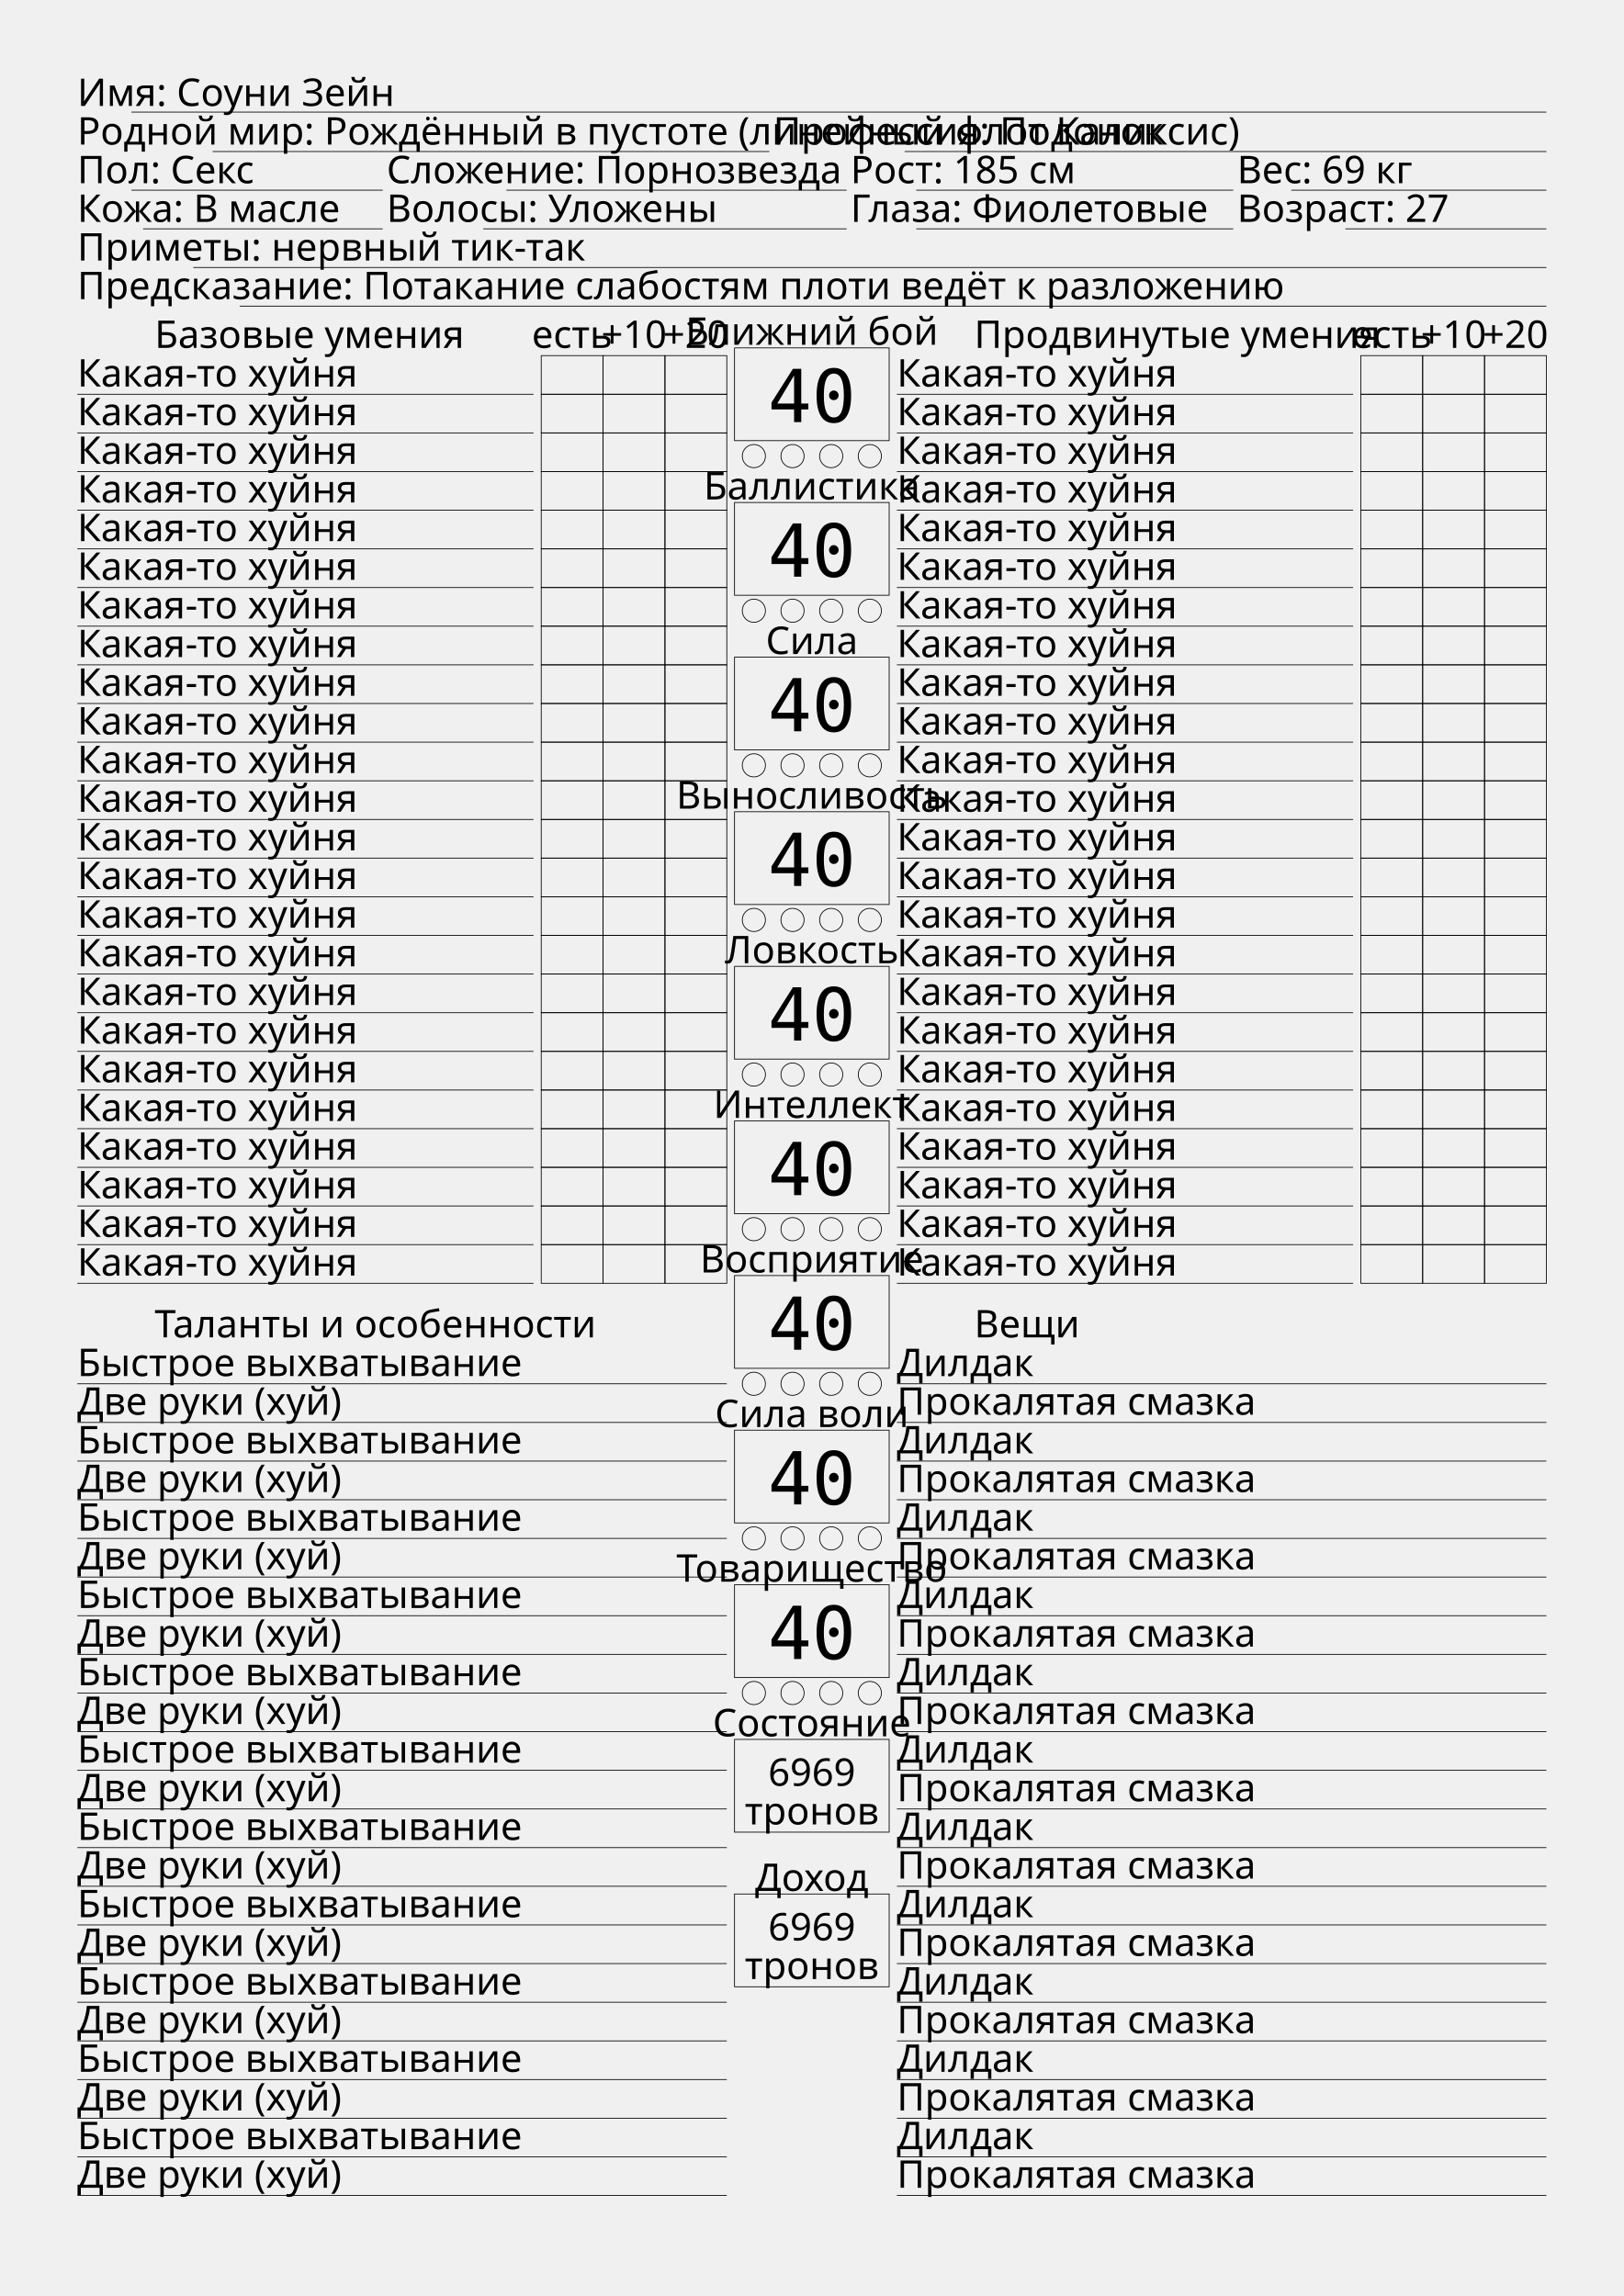
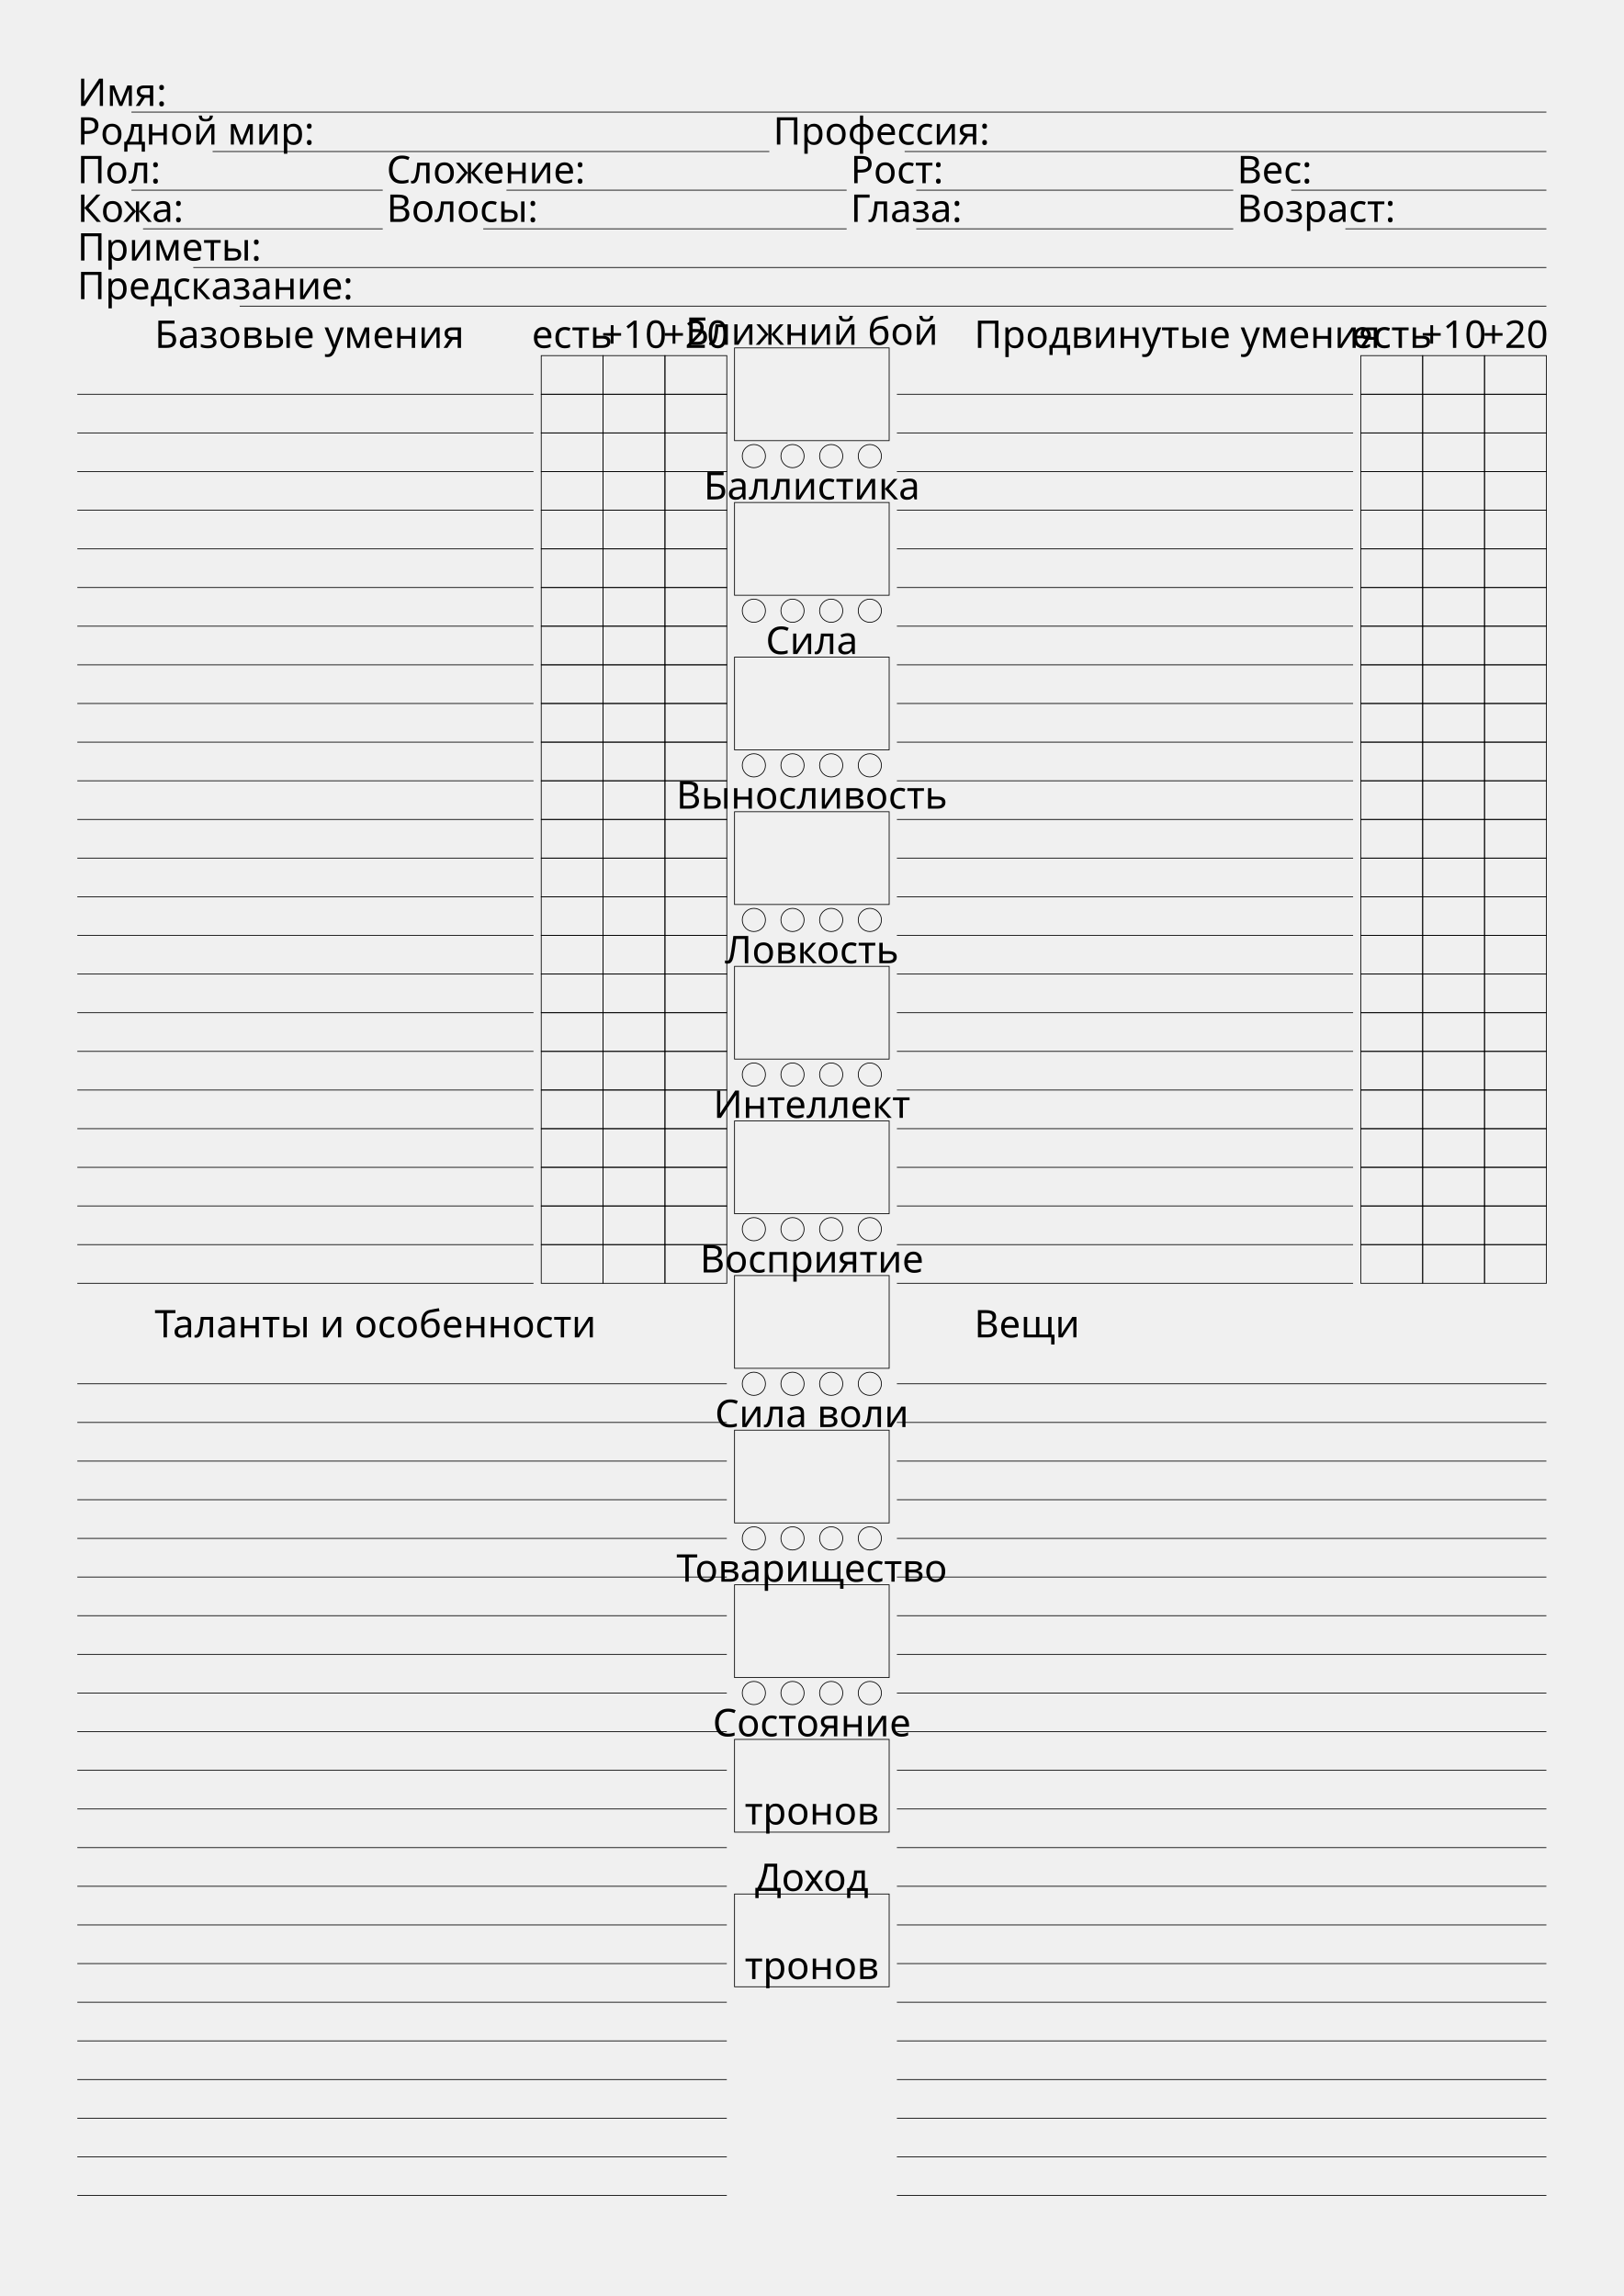
<svg xmlns="http://www.w3.org/2000/svg" width="210mm" height="297mm" viewBox="0 0 2100 2970" version="2">
  <defs>
    <style>
      text.normal {
        font-size:49.389px;
        font-family:'Sofia Sans Extra Condensed';
        writing-mode:lr-tb;
        direction:ltr;
        text-anchor:start;
        fill:#000;
        /* stroke-width:2.646; */
      }
      text.central {
        font-size:49.389px;
        font-family:'Sofia Sans Extra Condensed';
        text-anchor:middle;
        fill:#000;
        /* stroke-width:2.646; */
      }
      text.stat {
        font-size: 94.5px;
        text-anchor:middle;
        font-family: monospace;
      }
      .bleed {
          display: none;
      }
      @media only screen {
        .bleed {
          display: unset;
        }
      }
      .skill0 &gt; rect:nth-child(1) {
        fill: #000;
      }
      .skill1 &gt; rect:nth-child(1) {
        fill: #000;
      }
      .skill1 &gt; rect:nth-child(2) {
        fill: #000;
      }
      .skill2 &gt; rect:nth-child(1) {
        fill: #000;
      }
      .skill2 &gt; rect:nth-child(2) {
        fill: #000;
      }
      .skill2 &gt; rect:nth-child(3) {
        fill: #000;
      }
    </style>
    <g id="skillLine">
      <text x="0" y="50" xml:space="preserve" class="normal">Какая-то хуйня</text>
      <rect x="600" y="10" width="80" height="50" fill="none" stroke="#000" />
      <rect x="680" y="10" width="80" height="50" fill="none" stroke="#000" />
      <rect x="760" y="10" width="80" height="50" fill="none" stroke="#000" />
      <line x1="0" x2="590" y1="60" y2="60" stroke="#000" />
    </g>
  </defs>
  <rect class="bleed" x="0" y="0" width="100%" height="100%" fill="white" stroke="black" />
  <rect class="bleed" x="100" y="100" width="1900" height="2770" fill="none" stroke="#888" />
-   <text xml:space="preserve" class="normal" x="100" y="137">Имя: <tspan id="sCharName" />Соуни Зейн</text>
-   <text xml:space="preserve" class="normal" x="100" y="187">Родной мир: <tspan id="sOrigin" />Рождённый в пустоте (линейный флот Каликсис)</text>
-   <text xml:space="preserve" class="normal" x="1000" y="187">Профессия: <tspan id="sProf" />Подонок</text>
-   <text xml:space="preserve" class="normal" x="100" y="237">Пол: <tspan id="sSex" />Секс</text>
-   <text xml:space="preserve" class="normal" x="500" y="237">Сложение: <tspan id="sConst" />Порнозвезда</text>
-   <text xml:space="preserve" class="normal" x="1100" y="237">Рост: <tspan id="sHeight" />185 см</text>
-   <text xml:space="preserve" class="normal" x="1600" y="237">Вес: <tspan id="sWeight" />69 кг</text>
-   <text xml:space="preserve" class="normal" x="100" y="287">Кожа: <tspan id="sSex" />В масле</text>
-   <text xml:space="preserve" class="normal" x="500" y="287">Волосы: <tspan id="sConst" />Уложены</text>
-   <text xml:space="preserve" class="normal" x="1100" y="287">Глаза: <tspan id="sHeight" />Фиолетовые</text>
-   <text xml:space="preserve" class="normal" x="1600" y="287">Возраст: <tspan id="sWeight" />27</text>
-   <text xml:space="preserve" class="normal" x="100" y="337">Приметы: <tspan id="sMarks" />нервный тик-так</text>
-   <text xml:space="preserve" class="normal" x="100" y="387">Предсказание: <tspan id="sDivination" />Потакание слабостям плоти ведёт к разложению</text>
+   <text xml:space="preserve" class="normal" x="100" y="137">Имя: <tspan id="sCharName" />
+   </text>
+   <text xml:space="preserve" class="normal" x="100" y="187">Родной мир: <tspan id="sOrigin" />
+   </text>
+   <text xml:space="preserve" class="normal" x="1000" y="187">Профессия: <tspan id="sProf" />
+   </text>
+   <text xml:space="preserve" class="normal" x="100" y="237">Пол: <tspan id="sSex" />
+   </text>
+   <text xml:space="preserve" class="normal" x="500" y="237">Сложение: <tspan id="sConst" />
+   </text>
+   <text xml:space="preserve" class="normal" x="1100" y="237">Рост: <tspan id="sHeight" />
+   </text>
+   <text xml:space="preserve" class="normal" x="1600" y="237">Вес: <tspan id="sWeight" />
+   </text>
+   <text xml:space="preserve" class="normal" x="100" y="287">Кожа: <tspan id="sSex" />
+   </text>
+   <text xml:space="preserve" class="normal" x="500" y="287">Волосы: <tspan id="sConst" />
+   </text>
+   <text xml:space="preserve" class="normal" x="1100" y="287">Глаза: <tspan id="sHeight" />
+   </text>
+   <text xml:space="preserve" class="normal" x="1600" y="287">Возраст: <tspan id="sWeight" />
+   </text>
+   <text xml:space="preserve" class="normal" x="100" y="337">Приметы: <tspan id="sMarks" />
+   </text>
+   <text xml:space="preserve" class="normal" x="100" y="387">Предсказание: <tspan id="sDivination" />
+   </text>
  <g id="headerLines" stroke="black">
    <line x1="170" x2="2000" y1="145" y2="145" />
    <line x1="275" x2="995" y1="196" y2="196" />
    <line x1="1170" x2="2000" y1="196" y2="196" />
    <line x1="170" x2="495" y1="246" y2="246" />
    <line x1="655" x2="1095" y1="246" y2="246" />
    <line x1="1185" x2="1595" y1="246" y2="246" />
    <line x1="1670" x2="2000" y1="246" y2="246" />
    <line x1="185" x2="495" y1="296" y2="296" />
    <line x1="625" x2="1095" y1="296" y2="296" />
    <line x1="1185" x2="1595" y1="296" y2="296" />
    <line x1="1740" x2="2000" y1="296" y2="296" />
    <line x1="250" x2="2000" y1="346" y2="346" />
    <line x1="310" x2="2000" y1="396" y2="396" />
  </g>
  <text class="central" x="1050" y="446">Ближний бой</text>
  <rect width="200" height="120" x="950" y="450" fill="none" stroke="#000" />
-   <text id="sSHtHV" class="stat" x="1050" y="546">40</text>
+   <text id="sSHtHV" class="stat" x="1050" y="546" />
  <circle id="sSHtHu1" r="15" cx="975" cy="590" stroke="#000" fill="none" />
  <circle id="sSHtHu2" r="15" cx="1025" cy="590" stroke="#000" fill="none" />
  <circle id="sSHtHu3" r="15" cx="1075" cy="590" stroke="#000" fill="none" />
  <circle id="sSHtHu4" r="15" cx="1125" cy="590" stroke="#000" fill="none" />
  <text class="central" x="1050" y="646">Баллистика</text>
  <rect width="200" height="120" x="950" y="650" fill="none" stroke="#000" />
-   <text id="sSRCV" class="stat" x="1050" y="746">40</text>
+   <text id="sSRCV" class="stat" x="1050" y="746" />
  <circle id="sSRCu1" r="15" cx="975" cy="790" stroke="#000" fill="none" />
  <circle id="sSRCu2" r="15" cx="1025" cy="790" stroke="#000" fill="none" />
  <circle id="sSRCu3" r="15" cx="1075" cy="790" stroke="#000" fill="none" />
  <circle id="sSRCu4" r="15" cx="1125" cy="790" stroke="#000" fill="none" />
  <text class="central" x="1050" y="846">Сила</text>
  <rect width="200" height="120" x="950" y="850" fill="none" stroke="#000" />
-   <text id="sSStrV" class="stat" x="1050" y="946">40</text>
+   <text id="sSStrV" class="stat" x="1050" y="946" />
  <circle id="sSStru1" r="15" cx="975" cy="990" stroke="#000" fill="none" />
  <circle id="sSStru2" r="15" cx="1025" cy="990" stroke="#000" fill="none" />
  <circle id="sSStru3" r="15" cx="1075" cy="990" stroke="#000" fill="none" />
  <circle id="sSStru4" r="15" cx="1125" cy="990" stroke="#000" fill="none" />
  <text class="central" x="1050" y="1046">Выносливость</text>
  <rect width="200" height="120" x="950" y="1050" fill="none" stroke="#000" />
-   <text id="sSConV" class="stat" x="1050" y="1146">40</text>
+   <text id="sSConV" class="stat" x="1050" y="1146" />
  <circle id="sSConu1" r="15" cx="975" cy="1190" stroke="#000" fill="none" />
  <circle id="sSConu2" r="15" cx="1025" cy="1190" stroke="#000" fill="none" />
  <circle id="sSConu3" r="15" cx="1075" cy="1190" stroke="#000" fill="none" />
  <circle id="sSConu4" r="15" cx="1125" cy="1190" stroke="#000" fill="none" />
  <text class="central" x="1050" y="1246">Ловкость</text>
  <rect width="200" height="120" x="950" y="1250" fill="none" stroke="#000" />
-   <text id="sSDexV" class="stat" x="1050" y="1346">40</text>
+   <text id="sSDexV" class="stat" x="1050" y="1346" />
  <circle id="sSDexu1" r="15" cx="975" cy="1390" stroke="#000" fill="none" />
  <circle id="sSDexu2" r="15" cx="1025" cy="1390" stroke="#000" fill="none" />
  <circle id="sSDexu3" r="15" cx="1075" cy="1390" stroke="#000" fill="none" />
  <circle id="sSDexu4" r="15" cx="1125" cy="1390" stroke="#000" fill="none" />
  <text class="central" x="1050" y="1446">Интеллект</text>
  <rect width="200" height="120" x="950" y="1450" fill="none" stroke="#000" />
-   <text id="sSIntV" class="stat" x="1050" y="1546">40</text>
+   <text id="sSIntV" class="stat" x="1050" y="1546" />
  <circle id="sSIntu1" r="15" cx="975" cy="1590" stroke="#000" fill="none" />
  <circle id="sSIntu2" r="15" cx="1025" cy="1590" stroke="#000" fill="none" />
  <circle id="sSIntu3" r="15" cx="1075" cy="1590" stroke="#000" fill="none" />
  <circle id="sSIntu4" r="15" cx="1125" cy="1590" stroke="#000" fill="none" />
  <text class="central" x="1050" y="1646">Восприятие</text>
  <rect width="200" height="120" x="950" y="1650" fill="none" stroke="#000" />
-   <text id="sSPerV" class="stat" x="1050" y="1746">40</text>
+   <text id="sSPerV" class="stat" x="1050" y="1746" />
  <circle id="sSPeru1" r="15" cx="975" cy="1790" stroke="#000" fill="none" />
  <circle id="sSPeru2" r="15" cx="1025" cy="1790" stroke="#000" fill="none" />
  <circle id="sSPeru3" r="15" cx="1075" cy="1790" stroke="#000" fill="none" />
  <circle id="sSPeru4" r="15" cx="1125" cy="1790" stroke="#000" fill="none" />
  <text class="central" x="1050" y="1846">Сила воли</text>
  <rect width="200" height="120" x="950" y="1850" fill="none" stroke="#000" />
-   <text id="sSWilV" class="stat" x="1050" y="1946">40</text>
+   <text id="sSWilV" class="stat" x="1050" y="1946" />
  <circle id="sSWilu1" r="15" cx="975" cy="1990" stroke="#000" fill="none" />
  <circle id="sSWilu2" r="15" cx="1025" cy="1990" stroke="#000" fill="none" />
  <circle id="sSWilu3" r="15" cx="1075" cy="1990" stroke="#000" fill="none" />
  <circle id="sSWilu4" r="15" cx="1125" cy="1990" stroke="#000" fill="none" />
  <text class="central" x="1050" y="2046">Товарищество</text>
  <rect width="200" height="120" x="950" y="2050" fill="none" stroke="#000" />
-   <text id="sSFelV" class="stat" x="1050" y="2146">40</text>
+   <text id="sSFelV" class="stat" x="1050" y="2146" />
  <circle id="sSFelu1" r="15" cx="975" cy="2190" stroke="#000" fill="none" />
  <circle id="sSFelu2" r="15" cx="1025" cy="2190" stroke="#000" fill="none" />
  <circle id="sSFelu3" r="15" cx="1075" cy="2190" stroke="#000" fill="none" />
  <circle id="sSFelu4" r="15" cx="1125" cy="2190" stroke="#000" fill="none" />
  <text class="normal" x="200" y="450">
    Базовые умения
  </text>
  <text class="central" x="900" y="450">+20</text>
  <text class="central" x="820" y="450">+10</text>
  <text class="central" x="740" y="450">есть</text>
  <g id="sBaseSkills">
    <g>
-       <text x="100" y="500" xml:space="preserve" class="normal">Какая-то хуйня</text>
+       <text x="100" y="500" xml:space="preserve" class="normal" />
      <rect x="700" y="460" width="80" height="50" fill="none" stroke="#000" />
      <rect x="780" y="460" width="80" height="50" fill="none" stroke="#000" />
      <rect x="860" y="460" width="80" height="50" fill="none" stroke="#000" />
      <line x1="100" x2="690" y1="510" y2="510" stroke="#000" />
    </g>
    <g>
-       <text x="100" y="550" xml:space="preserve" class="normal">Какая-то хуйня</text>
+       <text x="100" y="550" xml:space="preserve" class="normal" />
      <rect x="700" y="510" width="80" height="50" fill="none" stroke="#000" />
      <rect x="780" y="510" width="80" height="50" fill="none" stroke="#000" />
      <rect x="860" y="510" width="80" height="50" fill="none" stroke="#000" />
      <line x1="100" x2="690" y1="560" y2="560" stroke="#000" />
    </g>
    <g>
-       <text x="100" y="600" xml:space="preserve" class="normal">Какая-то хуйня</text>
+       <text x="100" y="600" xml:space="preserve" class="normal" />
      <rect x="700" y="560" width="80" height="50" fill="none" stroke="#000" />
      <rect x="780" y="560" width="80" height="50" fill="none" stroke="#000" />
      <rect x="860" y="560" width="80" height="50" fill="none" stroke="#000" />
      <line x1="100" x2="690" y1="610" y2="610" stroke="#000" />
    </g>
    <g>
-       <text x="100" y="650" xml:space="preserve" class="normal">Какая-то хуйня</text>
+       <text x="100" y="650" xml:space="preserve" class="normal" />
      <rect x="700" y="610" width="80" height="50" fill="none" stroke="#000" />
      <rect x="780" y="610" width="80" height="50" fill="none" stroke="#000" />
      <rect x="860" y="610" width="80" height="50" fill="none" stroke="#000" />
      <line x1="100" x2="690" y1="660" y2="660" stroke="#000" />
    </g>
    <g>
-       <text x="100" y="700" xml:space="preserve" class="normal">Какая-то хуйня</text>
+       <text x="100" y="700" xml:space="preserve" class="normal" />
      <rect x="700" y="660" width="80" height="50" fill="none" stroke="#000" />
      <rect x="780" y="660" width="80" height="50" fill="none" stroke="#000" />
      <rect x="860" y="660" width="80" height="50" fill="none" stroke="#000" />
      <line x1="100" x2="690" y1="710" y2="710" stroke="#000" />
    </g>
    <g>
-       <text x="100" y="750" xml:space="preserve" class="normal">Какая-то хуйня</text>
+       <text x="100" y="750" xml:space="preserve" class="normal" />
      <rect x="700" y="710" width="80" height="50" fill="none" stroke="#000" />
      <rect x="780" y="710" width="80" height="50" fill="none" stroke="#000" />
      <rect x="860" y="710" width="80" height="50" fill="none" stroke="#000" />
      <line x1="100" x2="690" y1="760" y2="760" stroke="#000" />
    </g>
    <g>
-       <text x="100" y="800" xml:space="preserve" class="normal">Какая-то хуйня</text>
+       <text x="100" y="800" xml:space="preserve" class="normal" />
      <rect x="700" y="760" width="80" height="50" fill="none" stroke="#000" />
      <rect x="780" y="760" width="80" height="50" fill="none" stroke="#000" />
      <rect x="860" y="760" width="80" height="50" fill="none" stroke="#000" />
      <line x1="100" x2="690" y1="810" y2="810" stroke="#000" />
    </g>
    <g>
-       <text x="100" y="850" xml:space="preserve" class="normal">Какая-то хуйня</text>
+       <text x="100" y="850" xml:space="preserve" class="normal" />
      <rect x="700" y="810" width="80" height="50" fill="none" stroke="#000" />
      <rect x="780" y="810" width="80" height="50" fill="none" stroke="#000" />
      <rect x="860" y="810" width="80" height="50" fill="none" stroke="#000" />
      <line x1="100" x2="690" y1="860" y2="860" stroke="#000" />
    </g>
    <g>
-       <text x="100" y="900" xml:space="preserve" class="normal">Какая-то хуйня</text>
+       <text x="100" y="900" xml:space="preserve" class="normal" />
      <rect x="700" y="860" width="80" height="50" fill="none" stroke="#000" />
      <rect x="780" y="860" width="80" height="50" fill="none" stroke="#000" />
      <rect x="860" y="860" width="80" height="50" fill="none" stroke="#000" />
      <line x1="100" x2="690" y1="910" y2="910" stroke="#000" />
    </g>
    <g>
-       <text x="100" y="950" xml:space="preserve" class="normal">Какая-то хуйня</text>
+       <text x="100" y="950" xml:space="preserve" class="normal" />
      <rect x="700" y="910" width="80" height="50" fill="none" stroke="#000" />
      <rect x="780" y="910" width="80" height="50" fill="none" stroke="#000" />
      <rect x="860" y="910" width="80" height="50" fill="none" stroke="#000" />
      <line x1="100" x2="690" y1="960" y2="960" stroke="#000" />
    </g>
    <g>
-       <text x="100" y="1000" xml:space="preserve" class="normal">Какая-то хуйня</text>
+       <text x="100" y="1000" xml:space="preserve" class="normal" />
      <rect x="700" y="960" width="80" height="50" fill="none" stroke="#000" />
      <rect x="780" y="960" width="80" height="50" fill="none" stroke="#000" />
      <rect x="860" y="960" width="80" height="50" fill="none" stroke="#000" />
      <line x1="100" x2="690" y1="1010" y2="1010" stroke="#000" />
    </g>
    <g>
-       <text x="100" y="1050" xml:space="preserve" class="normal">Какая-то хуйня</text>
+       <text x="100" y="1050" xml:space="preserve" class="normal" />
      <rect x="700" y="1010" width="80" height="50" fill="none" stroke="#000" />
      <rect x="780" y="1010" width="80" height="50" fill="none" stroke="#000" />
      <rect x="860" y="1010" width="80" height="50" fill="none" stroke="#000" />
      <line x1="100" x2="690" y1="1060" y2="1060" stroke="#000" />
    </g>
    <g>
-       <text x="100" y="1100" xml:space="preserve" class="normal">Какая-то хуйня</text>
+       <text x="100" y="1100" xml:space="preserve" class="normal" />
      <rect x="700" y="1060" width="80" height="50" fill="none" stroke="#000" />
      <rect x="780" y="1060" width="80" height="50" fill="none" stroke="#000" />
      <rect x="860" y="1060" width="80" height="50" fill="none" stroke="#000" />
      <line x1="100" x2="690" y1="1110" y2="1110" stroke="#000" />
    </g>
    <g>
-       <text x="100" y="1150" xml:space="preserve" class="normal">Какая-то хуйня</text>
+       <text x="100" y="1150" xml:space="preserve" class="normal" />
      <rect x="700" y="1110" width="80" height="50" fill="none" stroke="#000" />
      <rect x="780" y="1110" width="80" height="50" fill="none" stroke="#000" />
      <rect x="860" y="1110" width="80" height="50" fill="none" stroke="#000" />
      <line x1="100" x2="690" y1="1160" y2="1160" stroke="#000" />
    </g>
    <g>
-       <text x="100" y="1200" xml:space="preserve" class="normal">Какая-то хуйня</text>
+       <text x="100" y="1200" xml:space="preserve" class="normal" />
      <rect x="700" y="1160" width="80" height="50" fill="none" stroke="#000" />
      <rect x="780" y="1160" width="80" height="50" fill="none" stroke="#000" />
      <rect x="860" y="1160" width="80" height="50" fill="none" stroke="#000" />
      <line x1="100" x2="690" y1="1210" y2="1210" stroke="#000" />
    </g>
    <g>
-       <text x="100" y="1250" xml:space="preserve" class="normal">Какая-то хуйня</text>
+       <text x="100" y="1250" xml:space="preserve" class="normal" />
      <rect x="700" y="1210" width="80" height="50" fill="none" stroke="#000" />
      <rect x="780" y="1210" width="80" height="50" fill="none" stroke="#000" />
      <rect x="860" y="1210" width="80" height="50" fill="none" stroke="#000" />
      <line x1="100" x2="690" y1="1260" y2="1260" stroke="#000" />
    </g>
    <g>
-       <text x="100" y="1300" xml:space="preserve" class="normal">Какая-то хуйня</text>
+       <text x="100" y="1300" xml:space="preserve" class="normal" />
      <rect x="700" y="1260" width="80" height="50" fill="none" stroke="#000" />
      <rect x="780" y="1260" width="80" height="50" fill="none" stroke="#000" />
      <rect x="860" y="1260" width="80" height="50" fill="none" stroke="#000" />
      <line x1="100" x2="690" y1="1310" y2="1310" stroke="#000" />
    </g>
    <g>
-       <text x="100" y="1350" xml:space="preserve" class="normal">Какая-то хуйня</text>
+       <text x="100" y="1350" xml:space="preserve" class="normal" />
      <rect x="700" y="1310" width="80" height="50" fill="none" stroke="#000" />
      <rect x="780" y="1310" width="80" height="50" fill="none" stroke="#000" />
      <rect x="860" y="1310" width="80" height="50" fill="none" stroke="#000" />
      <line x1="100" x2="690" y1="1360" y2="1360" stroke="#000" />
    </g>
    <g>
-       <text x="100" y="1400" xml:space="preserve" class="normal">Какая-то хуйня</text>
+       <text x="100" y="1400" xml:space="preserve" class="normal" />
      <rect x="700" y="1360" width="80" height="50" fill="none" stroke="#000" />
      <rect x="780" y="1360" width="80" height="50" fill="none" stroke="#000" />
      <rect x="860" y="1360" width="80" height="50" fill="none" stroke="#000" />
      <line x1="100" x2="690" y1="1410" y2="1410" stroke="#000" />
    </g>
    <g>
-       <text x="100" y="1450" xml:space="preserve" class="normal">Какая-то хуйня</text>
+       <text x="100" y="1450" xml:space="preserve" class="normal" />
      <rect x="700" y="1410" width="80" height="50" fill="none" stroke="#000" />
      <rect x="780" y="1410" width="80" height="50" fill="none" stroke="#000" />
      <rect x="860" y="1410" width="80" height="50" fill="none" stroke="#000" />
      <line x1="100" x2="690" y1="1460" y2="1460" stroke="#000" />
    </g>
    <g>
-       <text x="100" y="1500" xml:space="preserve" class="normal">Какая-то хуйня</text>
+       <text x="100" y="1500" xml:space="preserve" class="normal" />
      <rect x="700" y="1460" width="80" height="50" fill="none" stroke="#000" />
      <rect x="780" y="1460" width="80" height="50" fill="none" stroke="#000" />
      <rect x="860" y="1460" width="80" height="50" fill="none" stroke="#000" />
      <line x1="100" x2="690" y1="1510" y2="1510" stroke="#000" />
    </g>
    <g>
-       <text x="100" y="1550" xml:space="preserve" class="normal">Какая-то хуйня</text>
+       <text x="100" y="1550" xml:space="preserve" class="normal" />
      <rect x="700" y="1510" width="80" height="50" fill="none" stroke="#000" />
      <rect x="780" y="1510" width="80" height="50" fill="none" stroke="#000" />
      <rect x="860" y="1510" width="80" height="50" fill="none" stroke="#000" />
      <line x1="100" x2="690" y1="1560" y2="1560" stroke="#000" />
    </g>
    <g>
-       <text x="100" y="1600" xml:space="preserve" class="normal">Какая-то хуйня</text>
+       <text x="100" y="1600" xml:space="preserve" class="normal" />
      <rect x="700" y="1560" width="80" height="50" fill="none" stroke="#000" />
      <rect x="780" y="1560" width="80" height="50" fill="none" stroke="#000" />
      <rect x="860" y="1560" width="80" height="50" fill="none" stroke="#000" />
      <line x1="100" x2="690" y1="1610" y2="1610" stroke="#000" />
    </g>
    <g>
-       <text x="100" y="1650" xml:space="preserve" class="normal">Какая-то хуйня</text>
+       <text x="100" y="1650" xml:space="preserve" class="normal" />
      <rect x="700" y="1610" width="80" height="50" fill="none" stroke="#000" />
      <rect x="780" y="1610" width="80" height="50" fill="none" stroke="#000" />
      <rect x="860" y="1610" width="80" height="50" fill="none" stroke="#000" />
      <line x1="100" x2="690" y1="1660" y2="1660" stroke="#000" />
    </g>
  </g>
  <text class="normal" x="1260" y="450">
    Продвинутые умения
  </text>
  <text class="central" x="1960" y="450">+20</text>
  <text class="central" x="1880" y="450">+10</text>
  <text class="central" x="1800" y="450">есть</text>
  <g id="sAdvancedSkills">
    <g>
-       <text x="1160" y="500" xml:space="preserve" class="normal">Какая-то хуйня</text>
+       <text x="1160" y="500" xml:space="preserve" class="normal" />
      <rect x="1760" y="460" width="80" height="50" fill="none" stroke="#000" />
      <rect x="1840" y="460" width="80" height="50" fill="none" stroke="#000" />
      <rect x="1920" y="460" width="80" height="50" fill="none" stroke="#000" />
      <line x1="1160" x2="1750" y1="510" y2="510" stroke="#000" />
    </g>
    <g>
-       <text x="1160" y="550" xml:space="preserve" class="normal">Какая-то хуйня</text>
+       <text x="1160" y="550" xml:space="preserve" class="normal" />
      <rect x="1760" y="510" width="80" height="50" fill="none" stroke="#000" />
      <rect x="1840" y="510" width="80" height="50" fill="none" stroke="#000" />
      <rect x="1920" y="510" width="80" height="50" fill="none" stroke="#000" />
      <line x1="1160" x2="1750" y1="560" y2="560" stroke="#000" />
    </g>
    <g>
-       <text x="1160" y="600" xml:space="preserve" class="normal">Какая-то хуйня</text>
+       <text x="1160" y="600" xml:space="preserve" class="normal" />
      <rect x="1760" y="560" width="80" height="50" fill="none" stroke="#000" />
      <rect x="1840" y="560" width="80" height="50" fill="none" stroke="#000" />
      <rect x="1920" y="560" width="80" height="50" fill="none" stroke="#000" />
      <line x1="1160" x2="1750" y1="610" y2="610" stroke="#000" />
    </g>
    <g>
-       <text x="1160" y="650" xml:space="preserve" class="normal">Какая-то хуйня</text>
+       <text x="1160" y="650" xml:space="preserve" class="normal" />
      <rect x="1760" y="610" width="80" height="50" fill="none" stroke="#000" />
      <rect x="1840" y="610" width="80" height="50" fill="none" stroke="#000" />
      <rect x="1920" y="610" width="80" height="50" fill="none" stroke="#000" />
      <line x1="1160" x2="1750" y1="660" y2="660" stroke="#000" />
    </g>
    <g>
-       <text x="1160" y="700" xml:space="preserve" class="normal">Какая-то хуйня</text>
+       <text x="1160" y="700" xml:space="preserve" class="normal" />
      <rect x="1760" y="660" width="80" height="50" fill="none" stroke="#000" />
      <rect x="1840" y="660" width="80" height="50" fill="none" stroke="#000" />
      <rect x="1920" y="660" width="80" height="50" fill="none" stroke="#000" />
      <line x1="1160" x2="1750" y1="710" y2="710" stroke="#000" />
    </g>
    <g>
-       <text x="1160" y="750" xml:space="preserve" class="normal">Какая-то хуйня</text>
+       <text x="1160" y="750" xml:space="preserve" class="normal" />
      <rect x="1760" y="710" width="80" height="50" fill="none" stroke="#000" />
      <rect x="1840" y="710" width="80" height="50" fill="none" stroke="#000" />
      <rect x="1920" y="710" width="80" height="50" fill="none" stroke="#000" />
      <line x1="1160" x2="1750" y1="760" y2="760" stroke="#000" />
    </g>
    <g>
-       <text x="1160" y="800" xml:space="preserve" class="normal">Какая-то хуйня</text>
+       <text x="1160" y="800" xml:space="preserve" class="normal" />
      <rect x="1760" y="760" width="80" height="50" fill="none" stroke="#000" />
      <rect x="1840" y="760" width="80" height="50" fill="none" stroke="#000" />
      <rect x="1920" y="760" width="80" height="50" fill="none" stroke="#000" />
      <line x1="1160" x2="1750" y1="810" y2="810" stroke="#000" />
    </g>
    <g>
-       <text x="1160" y="850" xml:space="preserve" class="normal">Какая-то хуйня</text>
+       <text x="1160" y="850" xml:space="preserve" class="normal" />
      <rect x="1760" y="810" width="80" height="50" fill="none" stroke="#000" />
      <rect x="1840" y="810" width="80" height="50" fill="none" stroke="#000" />
      <rect x="1920" y="810" width="80" height="50" fill="none" stroke="#000" />
      <line x1="1160" x2="1750" y1="860" y2="860" stroke="#000" />
    </g>
    <g>
-       <text x="1160" y="900" xml:space="preserve" class="normal">Какая-то хуйня</text>
+       <text x="1160" y="900" xml:space="preserve" class="normal" />
      <rect x="1760" y="860" width="80" height="50" fill="none" stroke="#000" />
      <rect x="1840" y="860" width="80" height="50" fill="none" stroke="#000" />
      <rect x="1920" y="860" width="80" height="50" fill="none" stroke="#000" />
      <line x1="1160" x2="1750" y1="910" y2="910" stroke="#000" />
    </g>
    <g>
-       <text x="1160" y="950" xml:space="preserve" class="normal">Какая-то хуйня</text>
+       <text x="1160" y="950" xml:space="preserve" class="normal" />
      <rect x="1760" y="910" width="80" height="50" fill="none" stroke="#000" />
      <rect x="1840" y="910" width="80" height="50" fill="none" stroke="#000" />
      <rect x="1920" y="910" width="80" height="50" fill="none" stroke="#000" />
      <line x1="1160" x2="1750" y1="960" y2="960" stroke="#000" />
    </g>
    <g>
-       <text x="1160" y="1000" xml:space="preserve" class="normal">Какая-то хуйня</text>
+       <text x="1160" y="1000" xml:space="preserve" class="normal" />
      <rect x="1760" y="960" width="80" height="50" fill="none" stroke="#000" />
      <rect x="1840" y="960" width="80" height="50" fill="none" stroke="#000" />
      <rect x="1920" y="960" width="80" height="50" fill="none" stroke="#000" />
      <line x1="1160" x2="1750" y1="1010" y2="1010" stroke="#000" />
    </g>
    <g>
-       <text x="1160" y="1050" xml:space="preserve" class="normal">Какая-то хуйня</text>
+       <text x="1160" y="1050" xml:space="preserve" class="normal" />
      <rect x="1760" y="1010" width="80" height="50" fill="none" stroke="#000" />
      <rect x="1840" y="1010" width="80" height="50" fill="none" stroke="#000" />
      <rect x="1920" y="1010" width="80" height="50" fill="none" stroke="#000" />
      <line x1="1160" x2="1750" y1="1060" y2="1060" stroke="#000" />
    </g>
    <g>
-       <text x="1160" y="1100" xml:space="preserve" class="normal">Какая-то хуйня</text>
+       <text x="1160" y="1100" xml:space="preserve" class="normal" />
      <rect x="1760" y="1060" width="80" height="50" fill="none" stroke="#000" />
      <rect x="1840" y="1060" width="80" height="50" fill="none" stroke="#000" />
      <rect x="1920" y="1060" width="80" height="50" fill="none" stroke="#000" />
      <line x1="1160" x2="1750" y1="1110" y2="1110" stroke="#000" />
    </g>
    <g>
-       <text x="1160" y="1150" xml:space="preserve" class="normal">Какая-то хуйня</text>
+       <text x="1160" y="1150" xml:space="preserve" class="normal" />
      <rect x="1760" y="1110" width="80" height="50" fill="none" stroke="#000" />
      <rect x="1840" y="1110" width="80" height="50" fill="none" stroke="#000" />
      <rect x="1920" y="1110" width="80" height="50" fill="none" stroke="#000" />
      <line x1="1160" x2="1750" y1="1160" y2="1160" stroke="#000" />
    </g>
    <g>
-       <text x="1160" y="1200" xml:space="preserve" class="normal">Какая-то хуйня</text>
+       <text x="1160" y="1200" xml:space="preserve" class="normal" />
      <rect x="1760" y="1160" width="80" height="50" fill="none" stroke="#000" />
      <rect x="1840" y="1160" width="80" height="50" fill="none" stroke="#000" />
      <rect x="1920" y="1160" width="80" height="50" fill="none" stroke="#000" />
      <line x1="1160" x2="1750" y1="1210" y2="1210" stroke="#000" />
    </g>
    <g>
-       <text x="1160" y="1250" xml:space="preserve" class="normal">Какая-то хуйня</text>
+       <text x="1160" y="1250" xml:space="preserve" class="normal" />
      <rect x="1760" y="1210" width="80" height="50" fill="none" stroke="#000" />
      <rect x="1840" y="1210" width="80" height="50" fill="none" stroke="#000" />
      <rect x="1920" y="1210" width="80" height="50" fill="none" stroke="#000" />
      <line x1="1160" x2="1750" y1="1260" y2="1260" stroke="#000" />
    </g>
    <g>
-       <text x="1160" y="1300" xml:space="preserve" class="normal">Какая-то хуйня</text>
+       <text x="1160" y="1300" xml:space="preserve" class="normal" />
      <rect x="1760" y="1260" width="80" height="50" fill="none" stroke="#000" />
      <rect x="1840" y="1260" width="80" height="50" fill="none" stroke="#000" />
      <rect x="1920" y="1260" width="80" height="50" fill="none" stroke="#000" />
      <line x1="1160" x2="1750" y1="1310" y2="1310" stroke="#000" />
    </g>
    <g>
-       <text x="1160" y="1350" xml:space="preserve" class="normal">Какая-то хуйня</text>
+       <text x="1160" y="1350" xml:space="preserve" class="normal" />
      <rect x="1760" y="1310" width="80" height="50" fill="none" stroke="#000" />
      <rect x="1840" y="1310" width="80" height="50" fill="none" stroke="#000" />
      <rect x="1920" y="1310" width="80" height="50" fill="none" stroke="#000" />
      <line x1="1160" x2="1750" y1="1360" y2="1360" stroke="#000" />
    </g>
    <g>
-       <text x="1160" y="1400" xml:space="preserve" class="normal">Какая-то хуйня</text>
+       <text x="1160" y="1400" xml:space="preserve" class="normal" />
      <rect x="1760" y="1360" width="80" height="50" fill="none" stroke="#000" />
      <rect x="1840" y="1360" width="80" height="50" fill="none" stroke="#000" />
      <rect x="1920" y="1360" width="80" height="50" fill="none" stroke="#000" />
      <line x1="1160" x2="1750" y1="1410" y2="1410" stroke="#000" />
    </g>
    <g>
-       <text x="1160" y="1450" xml:space="preserve" class="normal">Какая-то хуйня</text>
+       <text x="1160" y="1450" xml:space="preserve" class="normal" />
      <rect x="1760" y="1410" width="80" height="50" fill="none" stroke="#000" />
      <rect x="1840" y="1410" width="80" height="50" fill="none" stroke="#000" />
      <rect x="1920" y="1410" width="80" height="50" fill="none" stroke="#000" />
      <line x1="1160" x2="1750" y1="1460" y2="1460" stroke="#000" />
    </g>
    <g>
-       <text x="1160" y="1500" xml:space="preserve" class="normal">Какая-то хуйня</text>
+       <text x="1160" y="1500" xml:space="preserve" class="normal" />
      <rect x="1760" y="1460" width="80" height="50" fill="none" stroke="#000" />
      <rect x="1840" y="1460" width="80" height="50" fill="none" stroke="#000" />
      <rect x="1920" y="1460" width="80" height="50" fill="none" stroke="#000" />
      <line x1="1160" x2="1750" y1="1510" y2="1510" stroke="#000" />
    </g>
    <g>
-       <text x="1160" y="1550" xml:space="preserve" class="normal">Какая-то хуйня</text>
+       <text x="1160" y="1550" xml:space="preserve" class="normal" />
      <rect x="1760" y="1510" width="80" height="50" fill="none" stroke="#000" />
      <rect x="1840" y="1510" width="80" height="50" fill="none" stroke="#000" />
      <rect x="1920" y="1510" width="80" height="50" fill="none" stroke="#000" />
      <line x1="1160" x2="1750" y1="1560" y2="1560" stroke="#000" />
    </g>
    <g>
-       <text x="1160" y="1600" xml:space="preserve" class="normal">Какая-то хуйня</text>
+       <text x="1160" y="1600" xml:space="preserve" class="normal" />
      <rect x="1760" y="1560" width="80" height="50" fill="none" stroke="#000" />
      <rect x="1840" y="1560" width="80" height="50" fill="none" stroke="#000" />
      <rect x="1920" y="1560" width="80" height="50" fill="none" stroke="#000" />
      <line x1="1160" x2="1750" y1="1610" y2="1610" stroke="#000" />
    </g>
    <g>
-       <text x="1160" y="1650" xml:space="preserve" class="normal">Какая-то хуйня</text>
+       <text x="1160" y="1650" xml:space="preserve" class="normal" />
      <rect x="1760" y="1610" width="80" height="50" fill="none" stroke="#000" />
      <rect x="1840" y="1610" width="80" height="50" fill="none" stroke="#000" />
      <rect x="1920" y="1610" width="80" height="50" fill="none" stroke="#000" />
      <line x1="1160" x2="1750" y1="1660" y2="1660" stroke="#000" />
    </g>
  </g>
  <text class="normal" x="200" y="1730">
    Таланты и особенности
  </text>
  <g id="sTalents">
-     <text x="100" y="1780" class="normal">Быстрое выхватывание</text>
+     <text x="100" y="1780" class="normal" />
    <line x1="100" x2="940" y1="1790" y2="1790" stroke="#000" />
-     <text x="100" y="1830" class="normal">Две руки (хуй)</text>
+     <text x="100" y="1830" class="normal" />
    <line x1="100" x2="940" y1="1840" y2="1840" stroke="#000" />
-     <text x="100" y="1880" class="normal">Быстрое выхватывание</text>
+     <text x="100" y="1880" class="normal" />
    <line x1="100" x2="940" y1="1890" y2="1890" stroke="#000" />
-     <text x="100" y="1930" class="normal">Две руки (хуй)</text>
+     <text x="100" y="1930" class="normal" />
    <line x1="100" x2="940" y1="1940" y2="1940" stroke="#000" />
-     <text x="100" y="1980" class="normal">Быстрое выхватывание</text>
+     <text x="100" y="1980" class="normal" />
    <line x1="100" x2="940" y1="1990" y2="1990" stroke="#000" />
-     <text x="100" y="2030" class="normal">Две руки (хуй)</text>
+     <text x="100" y="2030" class="normal" />
    <line x1="100" x2="940" y1="2040" y2="2040" stroke="#000" />
-     <text x="100" y="2080" class="normal">Быстрое выхватывание</text>
+     <text x="100" y="2080" class="normal" />
    <line x1="100" x2="940" y1="2090" y2="2090" stroke="#000" />
-     <text x="100" y="2130" class="normal">Две руки (хуй)</text>
+     <text x="100" y="2130" class="normal" />
    <line x1="100" x2="940" y1="2140" y2="2140" stroke="#000" />
-     <text x="100" y="2180" class="normal">Быстрое выхватывание</text>
+     <text x="100" y="2180" class="normal" />
    <line x1="100" x2="940" y1="2190" y2="2190" stroke="#000" />
-     <text x="100" y="2230" class="normal">Две руки (хуй)</text>
+     <text x="100" y="2230" class="normal" />
    <line x1="100" x2="940" y1="2240" y2="2240" stroke="#000" />
-     <text x="100" y="2280" class="normal">Быстрое выхватывание</text>
+     <text x="100" y="2280" class="normal" />
    <line x1="100" x2="940" y1="2290" y2="2290" stroke="#000" />
-     <text x="100" y="2330" class="normal">Две руки (хуй)</text>
+     <text x="100" y="2330" class="normal" />
    <line x1="100" x2="940" y1="2340" y2="2340" stroke="#000" />
-     <text x="100" y="2380" class="normal">Быстрое выхватывание</text>
+     <text x="100" y="2380" class="normal" />
    <line x1="100" x2="940" y1="2390" y2="2390" stroke="#000" />
-     <text x="100" y="2430" class="normal">Две руки (хуй)</text>
+     <text x="100" y="2430" class="normal" />
    <line x1="100" x2="940" y1="2440" y2="2440" stroke="#000" />
-     <text x="100" y="2480" class="normal">Быстрое выхватывание</text>
+     <text x="100" y="2480" class="normal" />
    <line x1="100" x2="940" y1="2490" y2="2490" stroke="#000" />
-     <text x="100" y="2530" class="normal">Две руки (хуй)</text>
+     <text x="100" y="2530" class="normal" />
    <line x1="100" x2="940" y1="2540" y2="2540" stroke="#000" />
-     <text x="100" y="2580" class="normal">Быстрое выхватывание</text>
+     <text x="100" y="2580" class="normal" />
    <line x1="100" x2="940" y1="2590" y2="2590" stroke="#000" />
-     <text x="100" y="2630" class="normal">Две руки (хуй)</text>
+     <text x="100" y="2630" class="normal" />
    <line x1="100" x2="940" y1="2640" y2="2640" stroke="#000" />
-     <text x="100" y="2680" class="normal">Быстрое выхватывание</text>
+     <text x="100" y="2680" class="normal" />
    <line x1="100" x2="940" y1="2690" y2="2690" stroke="#000" />
-     <text x="100" y="2730" class="normal">Две руки (хуй)</text>
+     <text x="100" y="2730" class="normal" />
    <line x1="100" x2="940" y1="2740" y2="2740" stroke="#000" />
-     <text x="100" y="2780" class="normal">Быстрое выхватывание</text>
+     <text x="100" y="2780" class="normal" />
    <line x1="100" x2="940" y1="2790" y2="2790" stroke="#000" />
-     <text x="100" y="2830" class="normal">Две руки (хуй)</text>
+     <text x="100" y="2830" class="normal" />
    <line x1="100" x2="940" y1="2840" y2="2840" stroke="#000" />
  </g>
  <text class="normal" x="1260" y="1730">
    Вещи
  </text>
  <g id="sTalents">
-     <text x="1160" y="1780" class="normal">Дилдак</text>
+     <text x="1160" y="1780" class="normal" />
    <line x1="1160" x2="2000" y1="1790" y2="1790" stroke="#000" />
-     <text x="1160" y="1830" class="normal">Прокалятая смазка</text>
+     <text x="1160" y="1830" class="normal" />
    <line x1="1160" x2="2000" y1="1840" y2="1840" stroke="#000" />
-     <text x="1160" y="1880" class="normal">Дилдак</text>
+     <text x="1160" y="1880" class="normal" />
    <line x1="1160" x2="2000" y1="1890" y2="1890" stroke="#000" />
-     <text x="1160" y="1930" class="normal">Прокалятая смазка</text>
+     <text x="1160" y="1930" class="normal" />
    <line x1="1160" x2="2000" y1="1940" y2="1940" stroke="#000" />
-     <text x="1160" y="1980" class="normal">Дилдак</text>
+     <text x="1160" y="1980" class="normal" />
    <line x1="1160" x2="2000" y1="1990" y2="1990" stroke="#000" />
-     <text x="1160" y="2030" class="normal">Прокалятая смазка</text>
+     <text x="1160" y="2030" class="normal" />
    <line x1="1160" x2="2000" y1="2040" y2="2040" stroke="#000" />
-     <text x="1160" y="2080" class="normal">Дилдак</text>
+     <text x="1160" y="2080" class="normal" />
    <line x1="1160" x2="2000" y1="2090" y2="2090" stroke="#000" />
-     <text x="1160" y="2130" class="normal">Прокалятая смазка</text>
+     <text x="1160" y="2130" class="normal" />
    <line x1="1160" x2="2000" y1="2140" y2="2140" stroke="#000" />
-     <text x="1160" y="2180" class="normal">Дилдак</text>
+     <text x="1160" y="2180" class="normal" />
    <line x1="1160" x2="2000" y1="2190" y2="2190" stroke="#000" />
-     <text x="1160" y="2230" class="normal">Прокалятая смазка</text>
+     <text x="1160" y="2230" class="normal" />
    <line x1="1160" x2="2000" y1="2240" y2="2240" stroke="#000" />
-     <text x="1160" y="2280" class="normal">Дилдак</text>
+     <text x="1160" y="2280" class="normal" />
    <line x1="1160" x2="2000" y1="2290" y2="2290" stroke="#000" />
-     <text x="1160" y="2330" class="normal">Прокалятая смазка</text>
+     <text x="1160" y="2330" class="normal" />
    <line x1="1160" x2="2000" y1="2340" y2="2340" stroke="#000" />
-     <text x="1160" y="2380" class="normal">Дилдак</text>
+     <text x="1160" y="2380" class="normal" />
    <line x1="1160" x2="2000" y1="2390" y2="2390" stroke="#000" />
-     <text x="1160" y="2430" class="normal">Прокалятая смазка</text>
+     <text x="1160" y="2430" class="normal" />
    <line x1="1160" x2="2000" y1="2440" y2="2440" stroke="#000" />
-     <text x="1160" y="2480" class="normal">Дилдак</text>
+     <text x="1160" y="2480" class="normal" />
    <line x1="1160" x2="2000" y1="2490" y2="2490" stroke="#000" />
-     <text x="1160" y="2530" class="normal">Прокалятая смазка</text>
+     <text x="1160" y="2530" class="normal" />
    <line x1="1160" x2="2000" y1="2540" y2="2540" stroke="#000" />
-     <text x="1160" y="2580" class="normal">Дилдак</text>
+     <text x="1160" y="2580" class="normal" />
    <line x1="1160" x2="2000" y1="2590" y2="2590" stroke="#000" />
-     <text x="1160" y="2630" class="normal">Прокалятая смазка</text>
+     <text x="1160" y="2630" class="normal" />
    <line x1="1160" x2="2000" y1="2640" y2="2640" stroke="#000" />
-     <text x="1160" y="2680" class="normal">Дилдак</text>
+     <text x="1160" y="2680" class="normal" />
    <line x1="1160" x2="2000" y1="2690" y2="2690" stroke="#000" />
-     <text x="1160" y="2730" class="normal">Прокалятая смазка</text>
+     <text x="1160" y="2730" class="normal" />
    <line x1="1160" x2="2000" y1="2740" y2="2740" stroke="#000" />
-     <text x="1160" y="2780" class="normal">Дилдак</text>
+     <text x="1160" y="2780" class="normal" />
    <line x1="1160" x2="2000" y1="2790" y2="2790" stroke="#000" />
-     <text x="1160" y="2830" class="normal">Прокалятая смазка</text>
+     <text x="1160" y="2830" class="normal" />
    <line x1="1160" x2="2000" y1="2840" y2="2840" stroke="#000" />
  </g>
  <text class="central" x="1050" y="2246">Состояние</text>
  <rect width="200" height="120" x="950" y="2250" fill="none" stroke="#000" />
-   <text id="sWealth" x="1050" y="2310" class="central">6969</text>
+   <text id="sWealth" x="1050" y="2310" class="central" />
  <text x="1050" y="2360" class="central">тронов</text>
  <text class="central" x="1050" y="2446">Доход</text>
  <rect width="200" height="120" x="950" y="2450" fill="none" stroke="#000" />
-   <text id="sIncome" x="1050" y="2510" class="central">6969</text>
+   <text id="sIncome" x="1050" y="2510" class="central" />
  <text x="1050" y="2560" class="central">тронов</text>
</svg>
